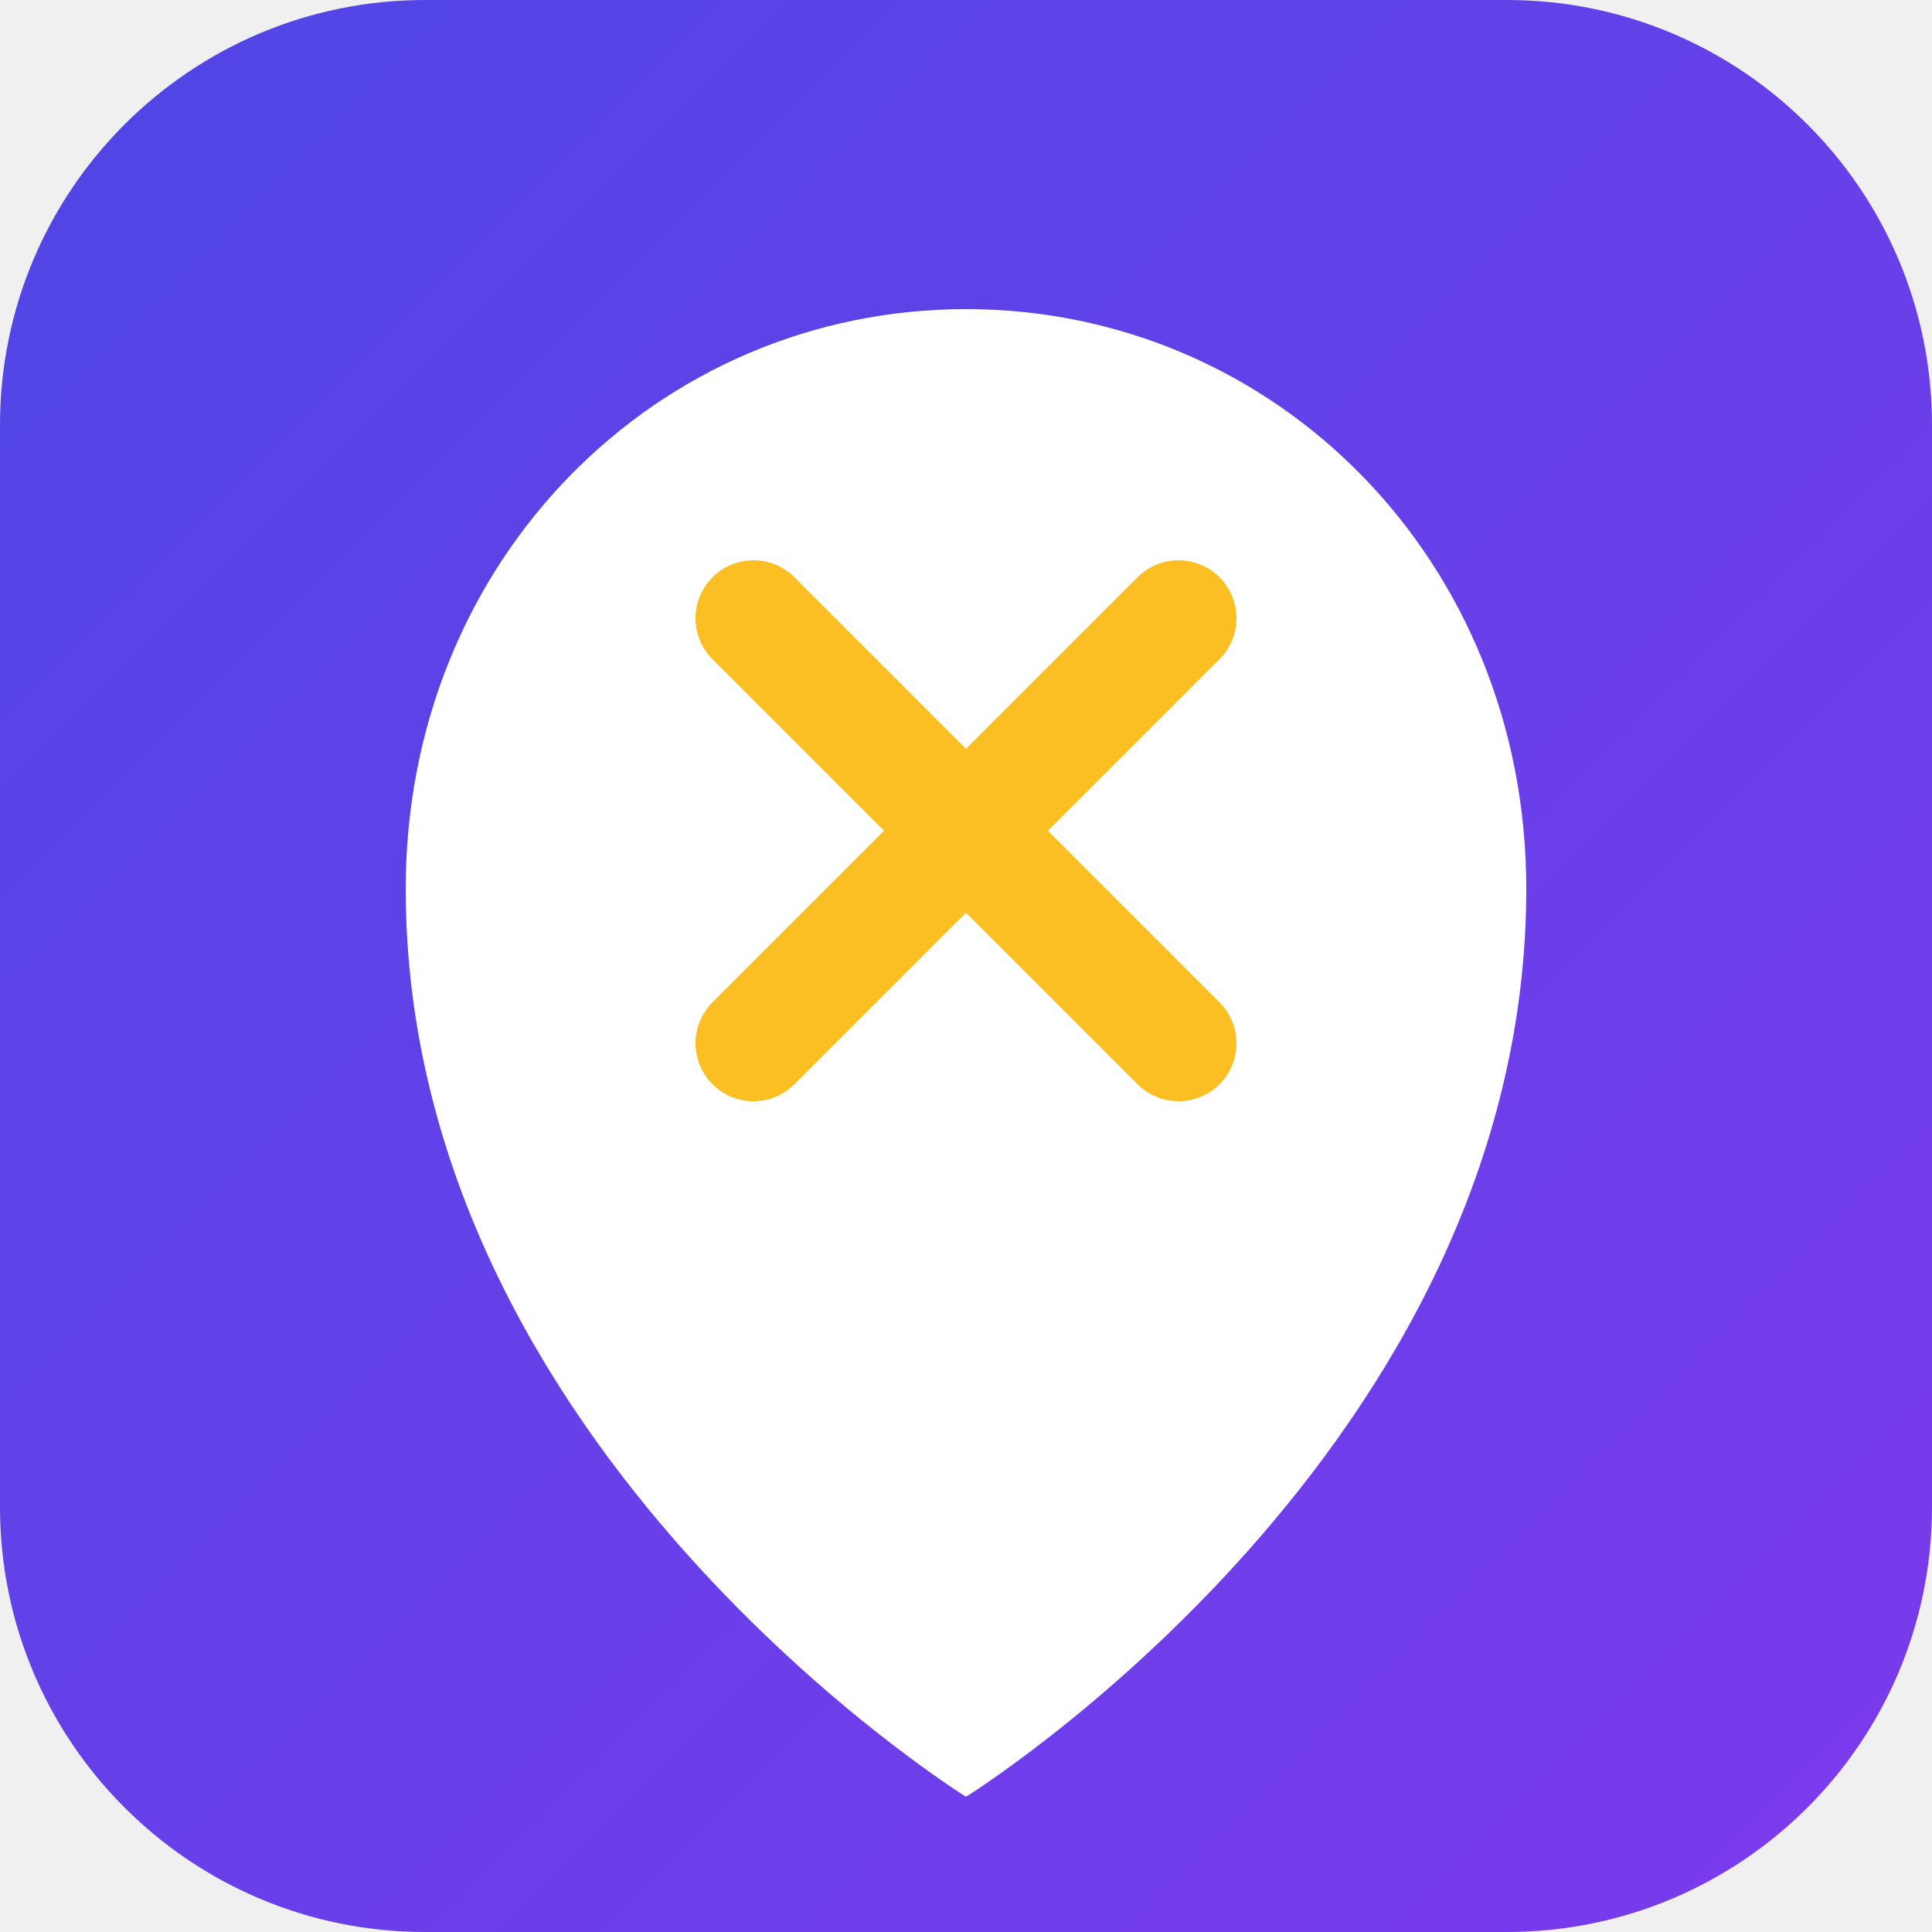
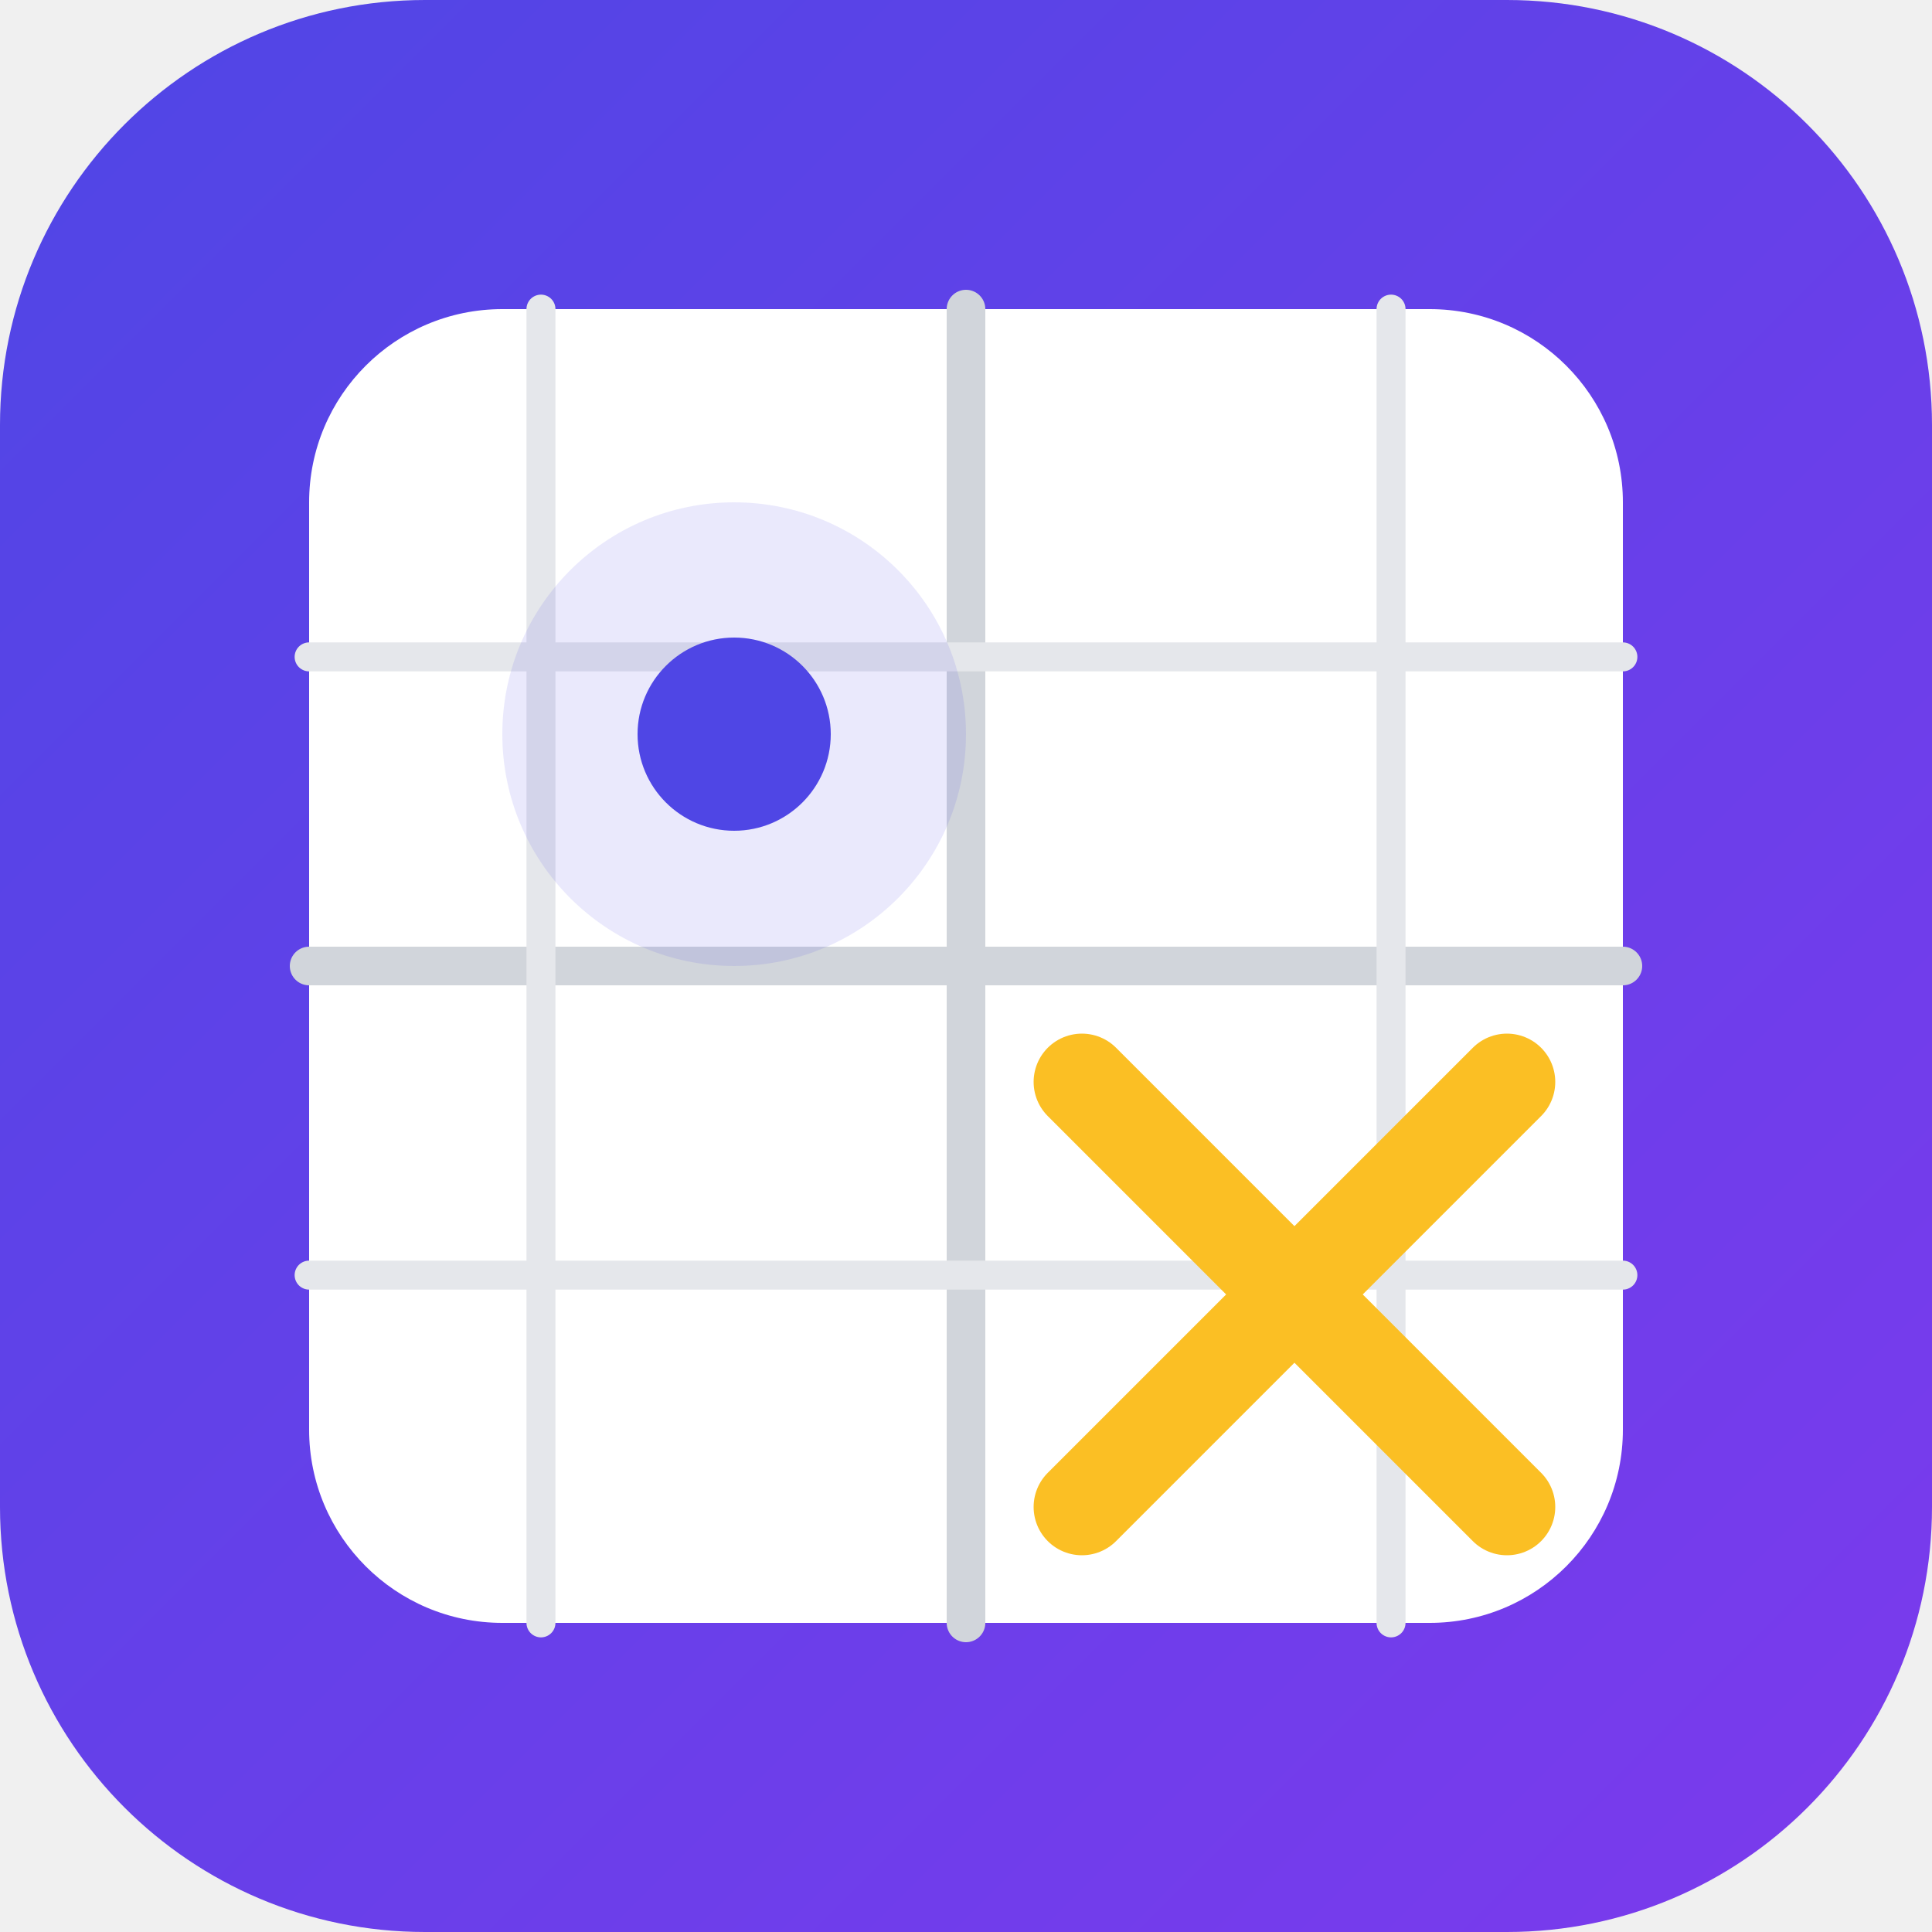
<svg xmlns="http://www.w3.org/2000/svg" viewBox="0 0 100 100">
  <defs>
    <linearGradient id="bg" x1="0" y1="0" x2="1" y2="1">
      <stop offset="0%" stop-color="#4f46e5" />
      <stop offset="100%" stop-color="#7c3aed" />
    </linearGradient>
  </defs>
  <rect width="100" height="100" rx="22" fill="url(#bg)" />
-   <path d="M50 16C34 16 21 29 21 46c0 29 29 47 29 47s29-18 29-47C79 29 66 16 50 16z" fill="white" />
-   <path d="M39 32L61 54M61 32L39 54" stroke="#fbbf24" stroke-width="6" stroke-linecap="round" />
+   <rect x="16" y="16" width="68" height="68" rx="10" fill="white" />
+   <path d="M16 50h68M50 16v68" stroke="#d1d5db" stroke-width="2" stroke-linecap="round" />
+   <path d="M28 16v68M72 16v68M16 34h68M16 66h68" stroke="#e5e7eb" stroke-width="1.5" stroke-linecap="round" />
+   <circle cx="38" cy="38" r="12" fill="#4f46e5" opacity=".12" />
+   <circle cx="38" cy="38" r="5" fill="#4f46e5" />
+   <path d="M56 56L78 78M78 56L56 78" stroke="#fbbf24" stroke-width="5" stroke-linecap="round" />
</svg>
